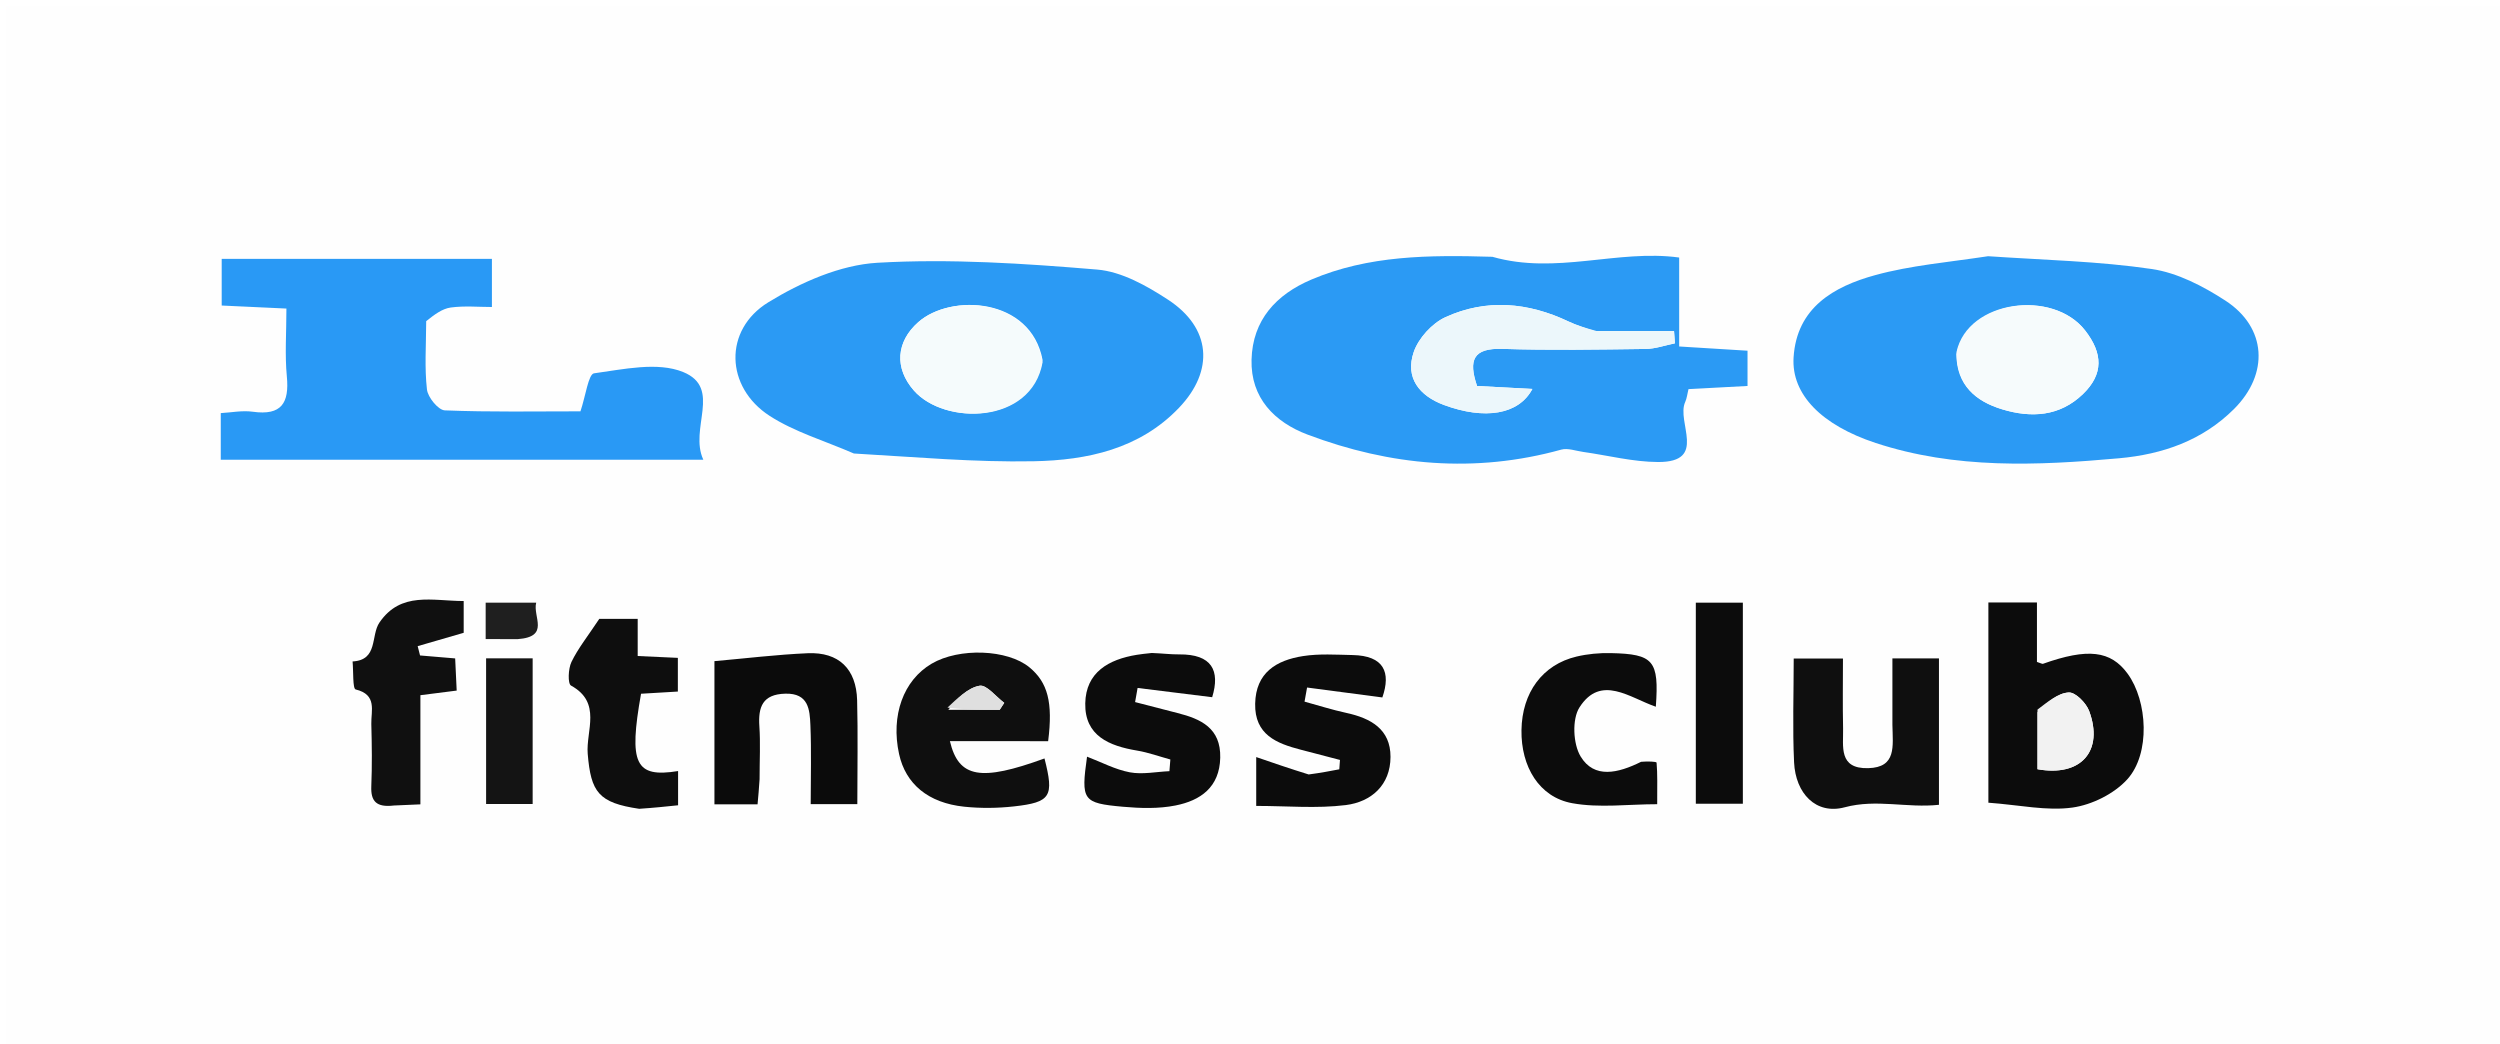
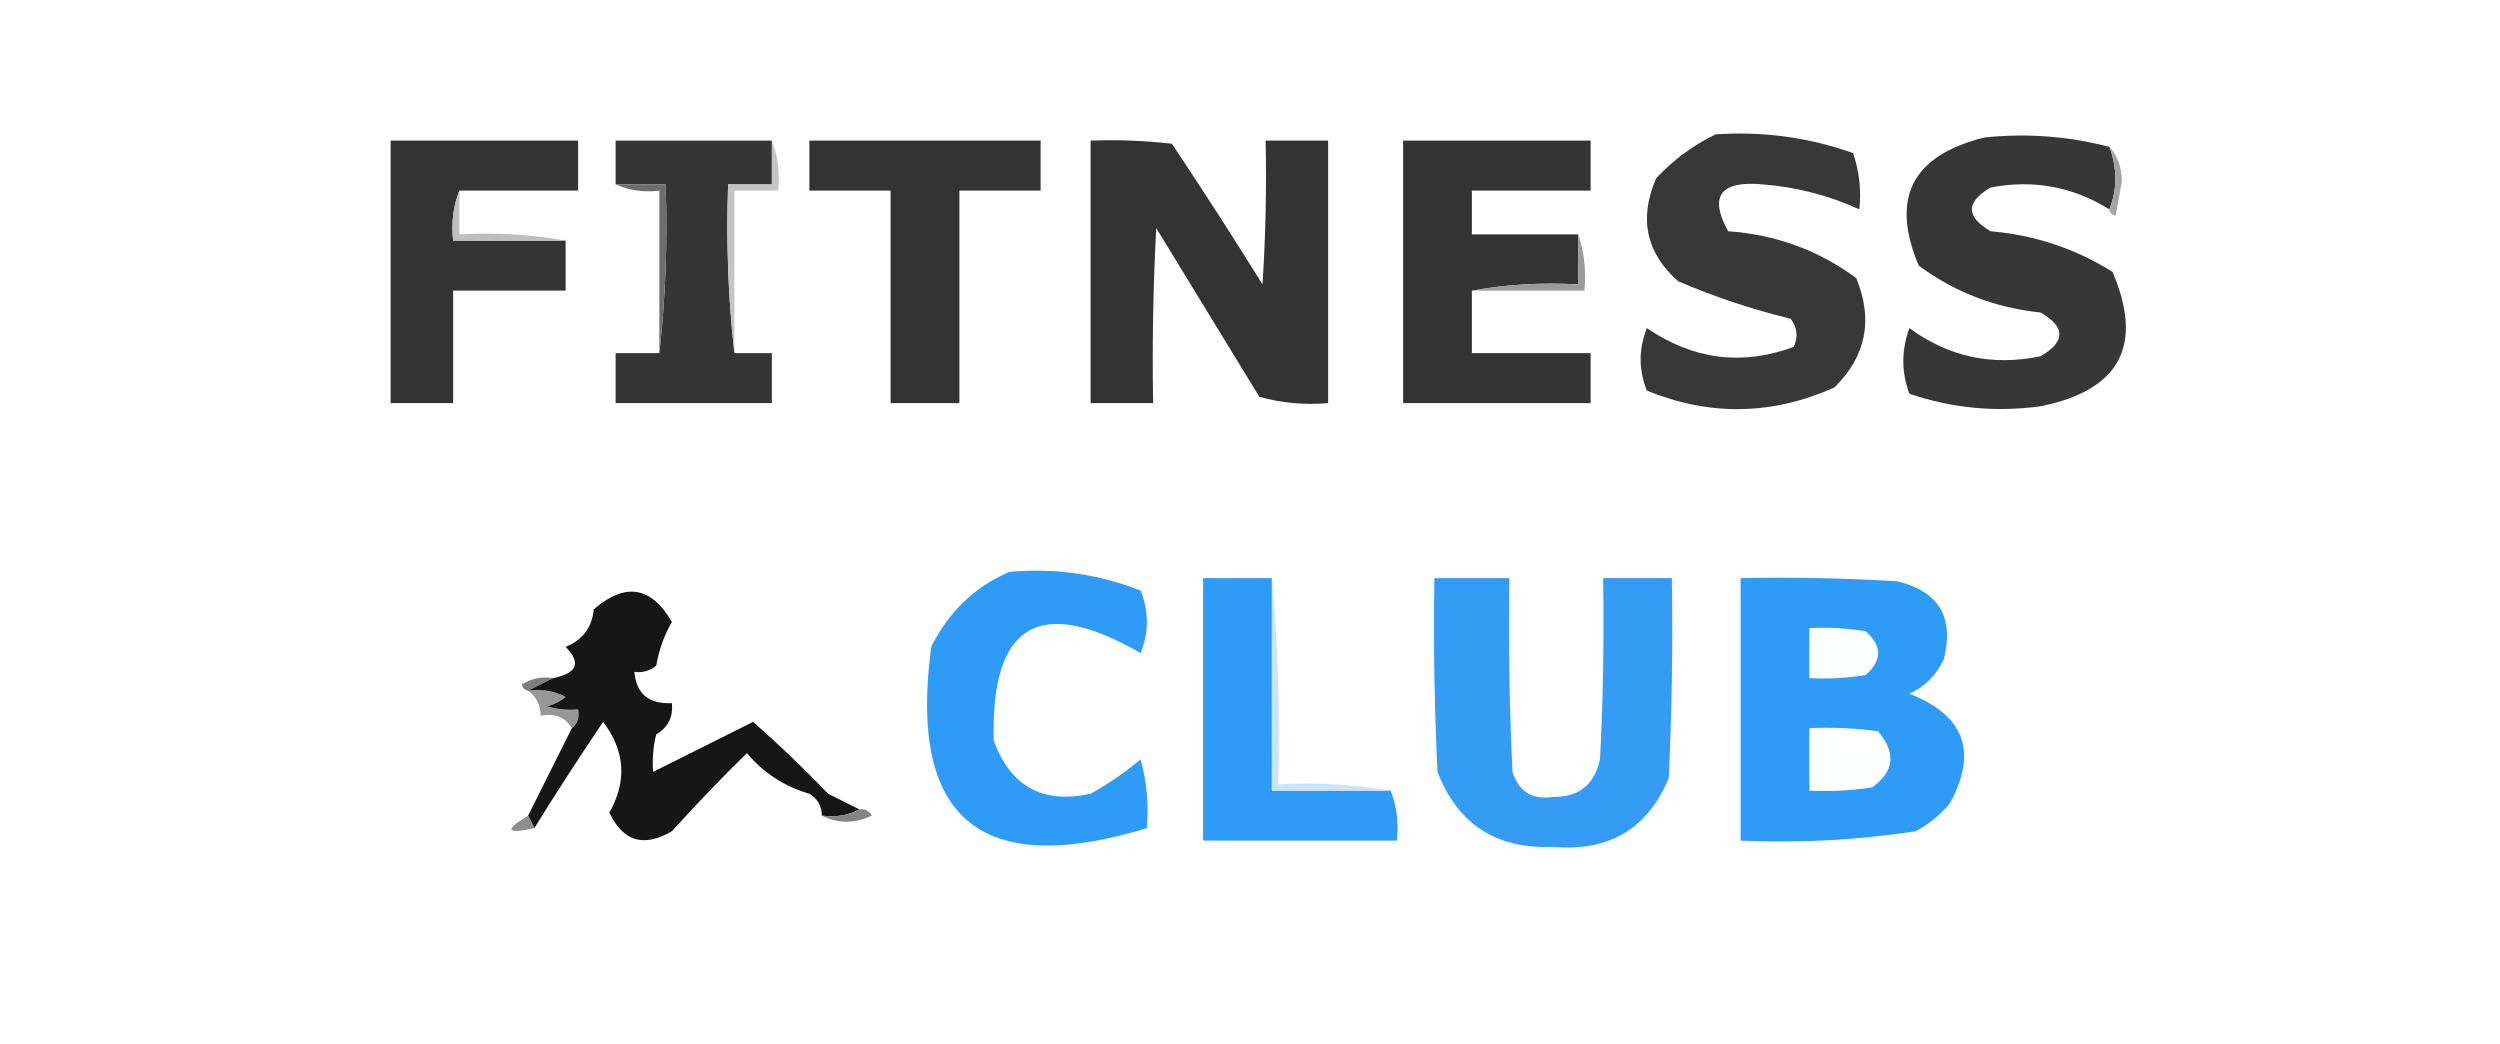
- <svg xmlns="http://www.w3.org/2000/svg" version="1.1" id="Layer_1" x="0px" y="0px" width="100%" viewBox="0 0 400 167" enable-background="new 0 0 400 167" xml:space="preserve">
-   <path fill="#FEFEFE" opacity="1" stroke="none" d=" M248,168   C165.333,168 83.167,168 1,168   C1,112.333 1,56.667 1,1   C134.333,1 267.667,1 401,1   C401,56.667 401,112.333 401,168   C350.167,168 299.333,168 248,168  M238.312,41.082   C228.624,40.786 218.971,40.845 209.829,44.728   C204.177,47.128 200.412,51.21 200.247,57.548   C200.087,63.681 203.943,67.553 209.22,69.54   C222.44,74.518 235.984,75.772 249.799,71.941   C250.845,71.651 252.116,72.14 253.277,72.303   C257.284,72.867 261.287,73.908 265.295,73.923   C273.288,73.953 268.154,67.529 269.636,64.307   C269.896,63.744 269.954,63.087 270.157,62.26   C273.385,62.087 276.47,61.922 279.605,61.754   C279.605,59.67 279.605,57.963 279.605,56.113   C275.557,55.863 271.875,55.635 268.668,55.436   C268.668,50.171 268.668,45.824 268.668,41.205   C258.79,39.854 248.978,44.01 238.312,41.082  M137.016,72.718   C146.474,73.124 155.941,73.983 165.388,73.801   C173.935,73.637 182.324,71.863 188.639,65.248   C194.331,59.285 193.778,52.454 186.886,47.951   C183.477,45.724 179.462,43.459 175.561,43.133   C163.876,42.156 152.068,41.367 140.396,42.042   C134.433,42.386 128.14,45.169 122.928,48.368   C115.729,52.786 116.042,61.962 123.161,66.552   C127.128,69.11 131.854,70.492 137.016,72.718  M317.606,40.994   C311.736,41.961 305.736,42.454 300.031,44.021   C293.416,45.837 287.478,49.215 286.973,57.176   C286.597,63.122 291.494,68.042 300.11,70.876   C312.859,75.071 325.956,74.502 339.051,73.324   C345.994,72.699 352.369,70.498 357.438,65.445   C363.082,59.821 362.687,52.402 356.064,48.099   C352.515,45.793 348.399,43.65 344.302,43.045   C335.811,41.791 327.162,41.614 317.606,40.994  M68.209,50.926   C69.515,50.324 70.775,49.379 72.137,49.199   C74.336,48.908 76.601,49.121 78.706,49.121   C78.706,45.961 78.706,43.692 78.706,41.424   C64.061,41.424 49.705,41.424 35.472,41.424   C35.472,44.122 35.472,46.387 35.472,48.885   C39.005,49.05 42.24,49.202 45.827,49.369   C45.827,53.278 45.563,56.775 45.894,60.215   C46.306,64.486 45.044,66.52 40.451,65.878   C38.747,65.64 36.959,66.011 35.323,66.098   C35.323,68.967 35.323,71.22 35.323,73.557   C60.998,73.557 86.343,73.557 112.532,73.557   C110.22,68.584 115.574,62.094 109.315,59.53   C105.226,57.854 99.785,59.083 95.048,59.731   C94.145,59.854 93.704,63.349 92.873,65.813   C85.741,65.813 78.445,65.951 71.166,65.659   C70.126,65.617 68.457,63.576 68.313,62.318   C67.916,58.867 68.175,55.341 68.209,50.926  M318.141,112.5   C318.141,117.915 318.141,123.33 318.141,128.431   C323.184,128.803 327.498,129.783 331.594,129.209   C334.713,128.772 338.267,127.007 340.366,124.69   C344.079,120.592 343.628,112.185 340.418,107.789   C337.713,104.086 334.04,103.661 326.876,106.208   C326.752,106.253 326.564,106.119 325.911,105.909   C325.911,102.863 325.911,99.648 325.911,96.398   C323.157,96.398 320.906,96.398 318.141,96.398   C318.141,101.597 318.141,106.55 318.141,112.5  M159.436,118.588   C162.218,118.588 165.001,118.588 167.703,118.588   C168.491,112.36 167.635,109.185 164.708,106.773   C161.205,103.886 153.469,103.598 149.06,106.191   C144.533,108.853 142.504,114.49 143.853,120.654   C144.899,125.428 148.504,128.473 154.288,129.074   C156.904,129.345 159.6,129.317 162.215,129.027   C168.156,128.367 168.672,127.435 167.118,121.354   C156.927,125.059 153.39,124.502 151.984,118.58   C154.211,118.58 156.346,118.58 159.436,118.588  M302.785,116.447   C302.845,119.418 303.476,122.794 298.902,122.907   C294.118,123.026 294.957,119.41 294.894,116.535   C294.811,112.788 294.874,109.037 294.874,105.363   C291.835,105.363 289.572,105.363 286.994,105.363   C286.994,111.057 286.794,116.53 287.053,121.98   C287.288,126.941 290.542,130.4 295.159,129.164   C300.256,127.799 305.105,129.321 310.233,128.768   C310.233,120.827 310.233,113.106 310.233,105.34   C307.631,105.34 305.362,105.34 302.785,105.34   C302.785,108.865 302.785,112.182 302.785,116.447  M121.532,124.206   C121.534,121.544 121.682,118.873 121.5,116.224   C121.287,113.095 122.016,111.081 125.656,110.987   C129.377,110.891 129.559,113.544 129.664,116.022   C129.839,120.157 129.712,124.305 129.712,128.656   C132.376,128.656 134.636,128.656 137.172,128.656   C137.172,122.989 137.283,117.509 137.14,112.036   C137.008,107.018 134.199,104.299 129.226,104.517   C124.266,104.734 119.323,105.341 114.31,105.783   C114.31,113.321 114.31,121.037 114.31,128.69   C116.773,128.69 118.898,128.69 121.21,128.69   C121.328,127.396 121.432,126.259 121.532,124.206  M183.872,104.501   C183.212,104.59 182.55,104.663 181.893,104.77   C177.385,105.503 173.732,107.566 173.641,112.538   C173.545,117.745 177.482,119.348 181.93,120.093   C183.735,120.395 185.483,121.034 187.257,121.519   C187.207,122.142 187.157,122.765 187.107,123.389   C184.989,123.482 182.801,123.95 180.772,123.57   C178.429,123.131 176.227,121.944 173.926,121.067   C172.951,128.05 173.193,128.5 179.673,129.08   C182.456,129.33 185.367,129.417 188.081,128.877   C192.074,128.083 195.134,125.967 195.238,121.235   C195.343,116.499 192.164,115.033 188.38,114.08   C186.122,113.511 183.87,112.917 181.616,112.334   C181.748,111.581 181.88,110.827 182.013,110.073   C185.952,110.562 189.891,111.051 193.948,111.554   C195.251,107.29 193.909,104.655 188.672,104.704   C187.348,104.716 186.021,104.544 183.872,104.501  M208.978,123.875   C206.374,122.98 203.77,122.086 200.995,121.132   C200.995,123.425 200.995,125.521 200.995,128.947   C205.906,128.947 210.683,129.394 215.332,128.812   C219.4,128.302 222.468,125.621 222.481,121.107   C222.494,116.652 219.309,114.91 215.399,114.062   C213.15,113.575 210.949,112.869 208.726,112.262   C208.862,111.51 208.997,110.757 209.132,110.004   C213.099,110.527 217.066,111.05 221.176,111.592   C222.578,107.56 221.431,104.91 216.415,104.808   C213.769,104.755 211.072,104.568 208.482,104.974   C204.237,105.64 200.923,107.604 200.826,112.597   C200.73,117.564 204.251,118.949 208.146,119.958   C210.23,120.498 212.313,121.046 214.396,121.59   C214.36,122.09 214.324,122.59 214.287,123.09   C212.79,123.377 211.292,123.664 208.978,123.875  M63.459,128.881   C64.602,128.825 65.745,128.77 67.264,128.696   C67.264,122.802 67.264,117.051 67.264,111.231   C69.375,110.963 71.119,110.741 73.07,110.493   C72.982,108.627 72.906,107.022 72.827,105.346   C70.751,105.171 68.98,105.022 67.208,104.873   C67.081,104.377 66.954,103.881 66.827,103.384   C69.258,102.679 71.688,101.974 74.19,101.249   C74.19,99.819 74.19,98.087 74.19,96.166   C69.142,96.149 64.142,94.608 60.717,99.599   C59.288,101.68 60.535,105.616 56.413,105.832   C56.561,107.392 56.41,110.192 56.907,110.312   C60.393,111.155 59.354,113.738 59.411,115.847   C59.5,119.169 59.544,122.5 59.408,125.818   C59.309,128.215 60.229,129.217 63.459,128.881  M262.238,122.096   C258.866,123.734 255.069,124.62 252.902,121.039   C251.687,119.033 251.505,115.072 252.716,113.181   C256.14,107.832 260.777,111.66 264.933,113.075   C265.462,105.677 264.593,104.642 257.699,104.496   C255.886,104.458 254.017,104.632 252.255,105.048   C246.798,106.337 243.521,110.817 243.436,116.829   C243.353,122.637 246.241,127.539 251.539,128.509   C255.902,129.308 260.528,128.672 265.151,128.672   C265.151,125.666 265.212,123.836 265.053,122.024   C265.037,121.848 263.658,121.792 262.238,122.096  M102.661,129.456   C104.607,129.252 106.552,129.048 108.494,128.845   C108.494,126.796 108.494,125.108 108.494,123.368   C101.602,124.486 100.577,122.189 102.567,110.997   C104.523,110.882 106.478,110.766 108.457,110.649   C108.457,108.671 108.457,106.988 108.457,105.258   C106.115,105.151 104.185,105.062 102.031,104.963   C102.031,102.817 102.031,101.021 102.031,99.016   C99.35,99.016 96.916,99.016 95.887,99.016   C94.017,101.839 92.474,103.758 91.43,105.919   C90.91,106.994 90.822,109.394 91.364,109.692   C96.337,112.421 93.73,116.939 94.034,120.607   C94.544,126.766 95.765,128.446 102.661,129.456  M278.857,115.488   C278.857,109.1 278.857,102.713 278.857,96.43   C275.805,96.43 273.558,96.43 271.331,96.43   C271.331,107.415 271.331,118.094 271.331,128.593   C273.944,128.593 276.2,128.593 278.857,128.593   C278.857,124.378 278.857,120.43 278.857,115.488  M77.776,119.416   C77.776,122.502 77.776,125.587 77.776,128.645   C80.646,128.645 82.895,128.645 85.225,128.645   C85.225,120.703 85.225,113.017 85.225,105.333   C82.595,105.333 80.339,105.333 77.775,105.333   C77.775,109.856 77.775,114.152 77.776,119.416  M83.24,102.273   C88.069,101.877 85.201,98.662 85.791,96.428   C82.799,96.428 80.269,96.428 77.707,96.428   C77.707,98.491 77.707,100.205 77.707,102.251   C79.485,102.251 80.954,102.251 83.24,102.273  z" />
-   <path fill="#2B9AF4" opacity="1" stroke="none" d=" M238.784,41.088   C248.978,44.01 258.79,39.854 268.668,41.205   C268.668,45.824 268.668,50.171 268.668,55.436   C271.875,55.635 275.557,55.863 279.605,56.113   C279.605,57.963 279.605,59.67 279.605,61.754   C276.47,61.922 273.385,62.087 270.157,62.26   C269.954,63.087 269.896,63.744 269.636,64.307   C268.154,67.529 273.288,73.953 265.295,73.923   C261.287,73.908 257.284,72.867 253.277,72.303   C252.116,72.14 250.845,71.651 249.799,71.941   C235.984,75.772 222.44,74.518 209.22,69.54   C203.943,67.553 200.087,63.681 200.247,57.548   C200.412,51.21 204.177,47.128 209.829,44.728   C218.971,40.845 228.624,40.786 238.784,41.088  M255.001,52.967   C253.653,52.464 252.26,52.057 250.966,51.442   C244.484,48.361 237.794,47.765 231.265,50.752   C229.121,51.734 226.948,54.122 226.191,56.345   C224.8,60.428 227.061,63.325 231.045,64.8   C237.517,67.197 242.998,66.375 245.181,62.23   C242.098,62.066 239.233,61.913 236.328,61.759   C234.918,57.606 235.709,55.671 240.367,55.82   C248,56.064 255.648,55.931 263.289,55.832   C264.858,55.812 266.42,55.246 267.985,54.932   C267.939,54.279 267.892,53.626 267.846,52.973   C263.864,52.973 259.882,52.973 255.001,52.967  z" />
-   <path fill="#2B9AF4" opacity="1" stroke="none" d=" M136.627,72.561   C131.854,70.492 127.128,69.11 123.161,66.552   C116.042,61.962 115.729,52.786 122.928,48.368   C128.14,45.169 134.433,42.386 140.396,42.042   C152.068,41.367 163.876,42.156 175.561,43.133   C179.462,43.459 183.477,45.724 186.886,47.951   C193.778,52.454 194.331,59.285 188.639,65.248   C182.324,71.863 173.935,73.637 165.388,73.801   C155.941,73.983 146.474,73.124 136.627,72.561  M166.815,57.6   C164.942,47.541 152.107,46.956 146.924,51.545   C143.367,54.693 143.083,58.9 146.218,62.479   C151.112,68.067 165.044,67.961 166.815,57.6  z" />
-   <path fill="#2B9AF4" opacity="1" stroke="none" d=" M318.092,40.994   C327.162,41.614 335.811,41.791 344.302,43.045   C348.399,43.65 352.515,45.793 356.064,48.099   C362.687,52.402 363.082,59.821 357.438,65.445   C352.369,70.498 345.994,72.699 339.051,73.324   C325.956,74.502 312.859,75.071 300.11,70.876   C291.494,68.042 286.597,63.122 286.973,57.176   C287.478,49.215 293.416,45.837 300.031,44.021   C305.736,42.454 311.736,41.961 318.092,40.994  M313.017,56.67   C313.047,61.618 316.084,64.201 320.357,65.494   C325.013,66.903 329.565,66.641 333.288,63.035   C336.582,59.845 336.466,56.544 333.625,52.881   C328.477,46.244 314.872,47.994 313.017,56.67  z" />
-   <path fill="#2999F5" opacity="1" stroke="none" d=" M68.192,51.385   C68.175,55.341 67.916,58.867 68.313,62.318   C68.457,63.576 70.126,65.617 71.166,65.659   C78.445,65.951 85.741,65.813 92.873,65.813   C93.704,63.349 94.145,59.854 95.048,59.731   C99.785,59.083 105.226,57.854 109.315,59.53   C115.574,62.094 110.22,68.584 112.532,73.557   C86.343,73.557 60.998,73.557 35.323,73.557   C35.323,71.22 35.323,68.967 35.323,66.098   C36.959,66.011 38.747,65.64 40.451,65.878   C45.044,66.52 46.306,64.486 45.894,60.215   C45.563,56.775 45.827,53.278 45.827,49.369   C42.24,49.202 39.005,49.05 35.472,48.885   C35.472,46.387 35.472,44.122 35.472,41.424   C49.705,41.424 64.061,41.424 78.706,41.424   C78.706,43.692 78.706,45.961 78.706,49.121   C76.601,49.121 74.336,48.908 72.137,49.199   C70.775,49.379 69.515,50.324 68.192,51.385  z" />
-   <path fill="#0C0C0C" opacity="1" stroke="none" d=" M318.141,112.002   C318.141,106.55 318.141,101.597 318.141,96.398   C320.906,96.398 323.157,96.398 325.911,96.398   C325.911,99.648 325.911,102.863 325.911,105.909   C326.564,106.119 326.752,106.253 326.876,106.208   C334.04,103.661 337.713,104.086 340.418,107.789   C343.628,112.185 344.079,120.592 340.366,124.69   C338.267,127.007 334.713,128.772 331.594,129.209   C327.498,129.783 323.184,128.803 318.141,128.431   C318.141,123.33 318.141,117.915 318.141,112.002  M325.998,113.96   C325.998,117.045 325.998,120.13 325.998,123.076   C333.043,124.342 336.608,120.075 334.265,113.764   C333.789,112.481 332.086,110.75 331.017,110.797   C329.316,110.871 327.673,112.266 325.998,113.96  z" />
-   <path fill="#0F0F0F" opacity="1" stroke="none" d=" M158.958,118.584   C156.346,118.58 154.211,118.58 151.984,118.58   C153.39,124.502 156.927,125.059 167.118,121.354   C168.672,127.435 168.156,128.367 162.215,129.027   C159.6,129.317 156.904,129.345 154.288,129.074   C148.504,128.473 144.899,125.428 143.853,120.654   C142.504,114.49 144.533,108.853 149.06,106.191   C153.469,103.598 161.205,103.886 164.708,106.773   C167.635,109.185 168.491,112.36 167.703,118.588   C165.001,118.588 162.218,118.588 158.958,118.584  M151.73,113.571   C154.47,113.571 157.209,113.571 159.949,113.571   C160.192,113.2 160.436,112.828 160.679,112.456   C159.352,111.471 157.854,109.52 156.735,109.717   C154.844,110.05 153.193,111.743 151.73,113.571  z" />
-   <path fill="#0F0F0F" opacity="1" stroke="none" d=" M302.785,115.973   C302.785,112.182 302.785,108.865 302.785,105.34   C305.362,105.34 307.631,105.34 310.233,105.34   C310.233,113.106 310.233,120.827 310.233,128.768   C305.105,129.321 300.256,127.799 295.159,129.164   C290.542,130.4 287.288,126.941 287.053,121.98   C286.794,116.53 286.994,111.057 286.994,105.363   C289.572,105.363 291.835,105.363 294.874,105.363   C294.874,109.037 294.811,112.788 294.894,116.535   C294.957,119.41 294.118,123.026 298.902,122.907   C303.476,122.794 302.845,119.418 302.785,115.973  z" />
-   <path fill="#0B0B0B" opacity="1" stroke="none" d=" M121.534,124.664   C121.432,126.259 121.328,127.396 121.21,128.69   C118.898,128.69 116.773,128.69 114.31,128.69   C114.31,121.037 114.31,113.321 114.31,105.783   C119.323,105.341 124.266,104.734 129.226,104.517   C134.199,104.299 137.008,107.018 137.14,112.036   C137.283,117.509 137.172,122.989 137.172,128.656   C134.636,128.656 132.376,128.656 129.712,128.656   C129.712,124.305 129.839,120.157 129.664,116.022   C129.559,113.544 129.377,110.891 125.656,110.987   C122.016,111.081 121.287,113.095 121.5,116.224   C121.682,118.873 121.534,121.544 121.534,124.664  z" />
-   <path fill="#0C0C0C" opacity="1" stroke="none" d=" M184.284,104.478   C186.021,104.544 187.348,104.716 188.672,104.704   C193.909,104.655 195.251,107.29 193.948,111.554   C189.891,111.051 185.952,110.562 182.013,110.073   C181.88,110.827 181.748,111.581 181.616,112.334   C183.87,112.917 186.122,113.511 188.38,114.08   C192.164,115.033 195.343,116.499 195.238,121.235   C195.134,125.967 192.074,128.083 188.081,128.877   C185.367,129.417 182.456,129.33 179.673,129.08   C173.193,128.5 172.951,128.05 173.926,121.067   C176.227,121.944 178.429,123.131 180.772,123.57   C182.801,123.95 184.989,123.482 187.107,123.389   C187.157,122.765 187.207,122.142 187.257,121.519   C185.483,121.034 183.735,120.395 181.93,120.093   C177.482,119.348 173.545,117.745 173.641,112.538   C173.732,107.566 177.385,105.503 181.893,104.77   C182.55,104.663 183.212,104.59 184.284,104.478  z" />
-   <path fill="#0C0C0C" opacity="1" stroke="none" d=" M209.386,123.914   C211.292,123.664 212.79,123.377 214.287,123.09   C214.324,122.59 214.36,122.09 214.396,121.59   C212.313,121.046 210.23,120.498 208.146,119.958   C204.251,118.949 200.73,117.564 200.826,112.597   C200.923,107.604 204.237,105.64 208.482,104.974   C211.072,104.568 213.769,104.755 216.415,104.808   C221.431,104.91 222.578,107.56 221.176,111.592   C217.066,111.05 213.099,110.527 209.132,110.004   C208.997,110.757 208.862,111.51 208.726,112.262   C210.949,112.869 213.15,113.575 215.399,114.062   C219.309,114.91 222.494,116.652 222.481,121.107   C222.468,125.621 219.4,128.302 215.332,128.812   C210.683,129.394 205.906,128.947 200.995,128.947   C200.995,125.521 200.995,123.425 200.995,121.132   C203.77,122.086 206.374,122.98 209.386,123.914  z" />
-   <path fill="#101010" opacity="1" stroke="none" d=" M63.028,128.881   C60.229,129.217 59.309,128.215 59.408,125.818   C59.544,122.5 59.5,119.169 59.411,115.847   C59.354,113.738 60.393,111.155 56.907,110.312   C56.41,110.192 56.561,107.392 56.413,105.832   C60.535,105.616 59.288,101.68 60.717,99.599   C64.142,94.608 69.142,96.149 74.19,96.166   C74.19,98.087 74.19,99.819 74.19,101.249   C71.688,101.974 69.258,102.679 66.827,103.384   C66.954,103.881 67.081,104.377 67.208,104.873   C68.98,105.022 70.751,105.171 72.827,105.346   C72.906,107.022 72.982,108.627 73.07,110.493   C71.119,110.741 69.375,110.963 67.264,111.231   C67.264,117.051 67.264,122.802 67.264,128.696   C65.745,128.77 64.602,128.825 63.028,128.881  z" />
-   <path fill="#0C0C0C" opacity="1" stroke="none" d=" M262.575,121.888   C263.658,121.792 265.037,121.848 265.053,122.024   C265.212,123.836 265.151,125.666 265.151,128.672   C260.528,128.672 255.902,129.308 251.539,128.509   C246.241,127.539 243.353,122.637 243.436,116.829   C243.521,110.817 246.798,106.337 252.255,105.048   C254.017,104.632 255.886,104.458 257.699,104.496   C264.593,104.642 265.462,105.677 264.933,113.075   C260.777,111.66 256.14,107.832 252.716,113.181   C251.505,115.072 251.687,119.033 252.902,121.039   C255.069,124.62 258.866,123.734 262.575,121.888  z" />
-   <path fill="#0E0E0E" opacity="1" stroke="none" d=" M102.271,129.409   C95.765,128.446 94.544,126.766 94.034,120.607   C93.73,116.939 96.337,112.421 91.364,109.692   C90.822,109.394 90.91,106.994 91.43,105.919   C92.474,103.758 94.017,101.839 95.887,99.016   C96.916,99.016 99.35,99.016 102.031,99.016   C102.031,101.021 102.031,102.817 102.031,104.963   C104.185,105.062 106.115,105.151 108.457,105.258   C108.457,106.988 108.457,108.671 108.457,110.649   C106.478,110.766 104.523,110.882 102.567,110.998   C100.577,122.189 101.602,124.486 108.494,123.368   C108.494,125.108 108.494,126.796 108.494,128.845   C106.552,129.048 104.607,129.252 102.271,129.409  z" />
-   <path fill="#0C0C0C" opacity="1" stroke="none" d=" M278.857,115.985   C278.857,120.43 278.857,124.378 278.857,128.593   C276.2,128.593 273.944,128.593 271.331,128.593   C271.331,118.094 271.331,107.415 271.331,96.43   C273.558,96.43 275.805,96.43 278.857,96.43   C278.857,102.713 278.857,109.1 278.857,115.985  z" />
-   <path fill="#141414" opacity="1" stroke="none" d=" M77.776,118.932   C77.775,114.152 77.775,109.856 77.775,105.333   C80.339,105.333 82.595,105.333 85.225,105.333   C85.225,113.017 85.225,120.703 85.225,128.645   C82.895,128.645 80.646,128.645 77.776,128.645   C77.776,125.587 77.776,122.502 77.776,118.932  z" />
-   <path fill="#1F1F1F" opacity="1" stroke="none" d=" M82.832,102.262   C80.954,102.251 79.485,102.251 77.707,102.251   C77.707,100.205 77.707,98.491 77.707,96.428   C80.269,96.428 82.799,96.428 85.791,96.428   C85.201,98.662 88.069,101.877 82.832,102.262  z" />
-   <path fill="#ECF7FB" opacity="1" stroke="none" d=" M255.45,52.97   C259.882,52.973 263.864,52.973 267.846,52.973   C267.892,53.626 267.939,54.279 267.985,54.932   C266.42,55.246 264.858,55.812 263.289,55.832   C255.648,55.931 248,56.064 240.367,55.82   C235.709,55.671 234.918,57.606 236.328,61.759   C239.233,61.913 242.098,62.066 245.181,62.23   C242.998,66.375 237.517,67.197 231.045,64.8   C227.061,63.325 224.8,60.428 226.191,56.345   C226.948,54.122 229.121,51.734 231.265,50.752   C237.794,47.765 244.484,48.361 250.966,51.442   C252.26,52.057 253.653,52.464 255.45,52.97  z" />
-   <path fill="#F5FBFC" opacity="1" stroke="none" d=" M166.812,57.978   C165.044,67.961 151.112,68.067 146.218,62.479   C143.083,58.9 143.367,54.693 146.924,51.545   C152.107,46.956 164.942,47.541 166.812,57.978  z" />
-   <path fill="#F6FBFC" opacity="1" stroke="none" d=" M313.05,56.28   C314.872,47.994 328.477,46.244 333.625,52.881   C336.466,56.544 336.582,59.845 333.288,63.035   C329.565,66.641 325.013,66.903 320.357,65.494   C316.084,64.201 313.047,61.618 313.05,56.28  z" />
-   <path fill="#F2F2F2" opacity="1" stroke="none" d=" M326.001,113.531   C327.673,112.266 329.316,110.871 331.017,110.797   C332.086,110.75 333.789,112.481 334.265,113.764   C336.608,120.075 333.043,124.342 325.998,123.076   C325.998,120.13 325.998,117.045 326.001,113.531  z" />
-   <path fill="#DFDFDF" opacity="1" stroke="none" d=" M151.586,113.218   C153.193,111.743 154.844,110.05 156.735,109.717   C157.854,109.52 159.352,111.471 160.679,112.456   C160.436,112.828 160.192,113.2 159.949,113.571   C157.209,113.571 154.47,113.571 151.586,113.218  z" />
+ <svg xmlns="http://www.w3.org/2000/svg" version="1.1" width="400px" height="167px" style="shape-rendering:geometricPrecision; text-rendering:geometricPrecision; image-rendering:optimizeQuality; fill-rule:evenodd; clip-rule:evenodd">
+   <g>
+     <path style="opacity:1" fill="#fefefe" d="M -0.5,-0.5 C 132.833,-0.5 266.167,-0.5 399.5,-0.5C 399.5,55.167 399.5,110.833 399.5,166.5C 266.167,166.5 132.833,166.5 -0.5,166.5C -0.5,110.833 -0.5,55.167 -0.5,-0.5 Z" />
+   </g>
+   <g>
+     <path style="opacity:1" fill="#383838" d="M 274.5,21.5 C 282.061,20.978 289.394,21.978 296.5,24.5C 297.484,27.428 297.817,30.428 297.5,33.5C 292.594,31.255 287.427,29.922 282,29.5C 275.243,28.888 273.41,31.388 276.5,37C 284.129,37.541 290.962,40.041 297,44.5C 299.744,51.178 298.577,57.011 293.5,62C 283.574,66.443 273.574,66.609 263.5,62.5C 262.167,59.167 262.167,55.833 263.5,52.5C 270.928,57.557 278.761,58.557 287,55.5C 287.72,53.888 287.554,52.388 286.5,51C 280.333,49.5 274.333,47.5 268.5,45C 263.356,40.445 262.19,34.945 265,28.5C 267.79,25.535 270.957,23.202 274.5,21.5 Z" />
+   </g>
+   <g>
+     <path style="opacity:1" fill="#373737" d="M 337.5,23.5 C 338.782,26.936 338.782,30.269 337.5,33.5C 331.665,29.86 325.332,28.693 318.5,30C 314.5,32.333 314.5,34.667 318.5,37C 325.541,37.607 332.041,39.774 338,43.5C 343.03,55.27 339.196,62.437 326.5,65C 319.332,65.988 312.332,65.322 305.5,63C 304.209,59.545 304.209,56.045 305.5,52.5C 311.786,57.112 318.786,58.612 326.5,57C 330.5,54.667 330.5,52.333 326.5,50C 319.248,49.253 312.748,46.753 307,42.5C 302.429,31.699 305.929,24.866 317.5,22C 324.27,21.287 330.936,21.787 337.5,23.5 Z" />
+   </g>
+   <g>
+     <path style="opacity:1" fill="#333333" d="M 73.5,30.5 C 72.527,32.948 72.194,35.615 72.5,38.5C 78.5,38.5 84.5,38.5 90.5,38.5C 90.5,41.167 90.5,43.833 90.5,46.5C 84.5,46.5 78.5,46.5 72.5,46.5C 72.5,52.5 72.5,58.5 72.5,64.5C 69.167,64.5 65.833,64.5 62.5,64.5C 62.5,50.5 62.5,36.5 62.5,22.5C 72.5,22.5 82.5,22.5 92.5,22.5C 92.5,25.167 92.5,27.833 92.5,30.5C 86.167,30.5 79.833,30.5 73.5,30.5 Z" />
+   </g>
+   <g>
+     <path style="opacity:1" fill="#353535" d="M 123.5,22.5 C 123.5,24.833 123.5,27.167 123.5,29.5C 121.167,29.5 118.833,29.5 116.5,29.5C 116.173,38.682 116.507,47.682 117.5,56.5C 119.5,56.5 121.5,56.5 123.5,56.5C 123.5,59.167 123.5,61.833 123.5,64.5C 115.167,64.5 106.833,64.5 98.5,64.5C 98.5,61.833 98.5,59.167 98.5,56.5C 100.833,56.5 103.167,56.5 105.5,56.5C 106.493,47.682 106.827,38.682 106.5,29.5C 103.833,29.5 101.167,29.5 98.5,29.5C 98.5,27.167 98.5,24.833 98.5,22.5C 106.833,22.5 115.167,22.5 123.5,22.5 Z" />
+   </g>
+   <g>
+     <path style="opacity:1" fill="#323332" d="M 129.5,22.5 C 141.833,22.5 154.167,22.5 166.5,22.5C 166.5,25.167 166.5,27.833 166.5,30.5C 162.167,30.5 157.833,30.5 153.5,30.5C 153.5,41.833 153.5,53.167 153.5,64.5C 149.833,64.5 146.167,64.5 142.5,64.5C 142.5,53.167 142.5,41.833 142.5,30.5C 138.167,30.5 133.833,30.5 129.5,30.5C 129.5,27.833 129.5,25.167 129.5,22.5 Z" />
+   </g>
+   <g>
+     <path style="opacity:1" fill="#333333" d="M 174.5,22.5 C 178.846,22.334 183.179,22.501 187.5,23C 192.458,30.415 197.291,37.915 202,45.5C 202.5,37.841 202.666,30.174 202.5,22.5C 205.833,22.5 209.167,22.5 212.5,22.5C 212.5,36.5 212.5,50.5 212.5,64.5C 208.774,64.823 205.107,64.489 201.5,63.5C 196,54.5 190.5,45.5 185,36.5C 184.5,45.827 184.334,55.161 184.5,64.5C 181.167,64.5 177.833,64.5 174.5,64.5C 174.5,50.5 174.5,36.5 174.5,22.5 Z" />
+   </g>
+   <g>
+     <path style="opacity:1" fill="#343434" d="M 252.5,37.5 C 252.5,40.167 252.5,42.833 252.5,45.5C 246.642,45.178 240.975,45.511 235.5,46.5C 235.5,49.833 235.5,53.167 235.5,56.5C 241.833,56.5 248.167,56.5 254.5,56.5C 254.5,59.167 254.5,61.833 254.5,64.5C 244.5,64.5 234.5,64.5 224.5,64.5C 224.5,50.5 224.5,36.5 224.5,22.5C 234.5,22.5 244.5,22.5 254.5,22.5C 254.5,25.167 254.5,27.833 254.5,30.5C 248.167,30.5 241.833,30.5 235.5,30.5C 235.5,32.833 235.5,35.167 235.5,37.5C 241.167,37.5 246.833,37.5 252.5,37.5 Z" />
+   </g>
+   <g>
+     <path style="opacity:1" fill="#a3a3a3" d="M 337.5,23.5 C 338.787,24.871 339.453,26.705 339.5,29C 339.167,30.833 338.833,32.667 338.5,34.5C 337.893,34.376 337.56,34.043 337.5,33.5C 338.782,30.269 338.782,26.936 337.5,23.5 Z" />
+   </g>
+   <g>
+     <path style="opacity:1" fill="#6d6d6d" d="M 98.5,29.5 C 101.167,29.5 103.833,29.5 106.5,29.5C 106.827,38.682 106.493,47.682 105.5,56.5C 105.5,47.833 105.5,39.167 105.5,30.5C 102.941,30.802 100.607,30.468 98.5,29.5 Z" />
+   </g>
+   <g>
+     <path style="opacity:1" fill="#c4c4c4" d="M 123.5,22.5 C 124.473,24.948 124.806,27.615 124.5,30.5C 122.167,30.5 119.833,30.5 117.5,30.5C 117.5,39.167 117.5,47.833 117.5,56.5C 116.507,47.682 116.173,38.682 116.5,29.5C 118.833,29.5 121.167,29.5 123.5,29.5C 123.5,27.167 123.5,24.833 123.5,22.5 Z" />
+   </g>
+   <g>
+     <path style="opacity:1" fill="#bebebe" d="M 73.5,30.5 C 73.5,32.833 73.5,35.167 73.5,37.5C 79.358,37.178 85.025,37.511 90.5,38.5C 84.5,38.5 78.5,38.5 72.5,38.5C 72.194,35.615 72.527,32.948 73.5,30.5 Z" />
+   </g>
+   <g>
+     <path style="opacity:1" fill="#9a9a9a" d="M 252.5,37.5 C 253.477,40.287 253.81,43.287 253.5,46.5C 247.5,46.5 241.5,46.5 235.5,46.5C 240.975,45.511 246.642,45.178 252.5,45.5C 252.5,42.833 252.5,40.167 252.5,37.5 Z" />
+   </g>
+   <g>
+     <path style="opacity:1" fill="#2e9bf6" d="M 161.5,91.5 C 168.777,90.85 175.777,91.85 182.5,94.5C 183.833,97.833 183.833,101.167 182.5,104.5C 166.333,95.167 158.499,99.834 159,118.5C 161.685,125.841 166.852,128.674 174.5,127C 177.341,125.414 180.007,123.58 182.5,121.5C 183.489,125.107 183.823,128.774 183.5,132.5C 156.812,140.637 145.312,130.97 149,103.5C 151.744,97.921 155.911,93.921 161.5,91.5 Z" />
+   </g>
+   <g>
+     <path style="opacity:1" fill="#2e9bf6" d="M 203.5,92.5 C 203.5,103.833 203.5,115.167 203.5,126.5C 209.833,126.5 216.167,126.5 222.5,126.5C 223.473,128.948 223.806,131.615 223.5,134.5C 213.167,134.5 202.833,134.5 192.5,134.5C 192.5,120.5 192.5,106.5 192.5,92.5C 196.167,92.5 199.833,92.5 203.5,92.5 Z" />
+   </g>
+   <g>
+     <path style="opacity:1" fill="#c8e4fc" d="M 203.5,92.5 C 204.495,103.321 204.828,114.321 204.5,125.5C 210.69,125.177 216.69,125.51 222.5,126.5C 216.167,126.5 209.833,126.5 203.5,126.5C 203.5,115.167 203.5,103.833 203.5,92.5 Z" />
+   </g>
+   <g>
+     <path style="opacity:1" fill="#359cf6" d="M 229.5,92.5 C 233.5,92.5 237.5,92.5 241.5,92.5C 241.334,102.839 241.5,113.172 242,123.5C 243.018,126.683 245.185,128.016 248.5,127.5C 252.609,127.562 255.109,125.562 256,121.5C 256.5,111.839 256.666,102.172 256.5,92.5C 260.167,92.5 263.833,92.5 267.5,92.5C 267.667,103.172 267.5,113.839 267,124.5C 263.615,132.617 257.449,136.283 248.5,135.5C 239.401,135.875 233.234,131.875 230,123.5C 229.5,113.172 229.334,102.839 229.5,92.5 Z" />
+   </g>
+   <g>
+     <path style="opacity:1" fill="#2e9bf6" d="M 278.5,92.5 C 286.84,92.334 295.173,92.5 303.5,93C 310.214,94.59 312.714,98.756 311,105.5C 309.833,108 308,109.833 305.5,111C 314.306,114.435 316.472,120.268 312,128.5C 310.457,130.378 308.624,131.878 306.5,133C 297.248,134.417 287.915,134.917 278.5,134.5C 278.5,120.5 278.5,106.5 278.5,92.5 Z" />
+   </g>
+   <g>
+     <path style="opacity:1" fill="#fdfefe" d="M 289.5,100.5 C 292.518,100.335 295.518,100.502 298.5,101C 301.167,103.333 301.167,105.667 298.5,108C 295.518,108.498 292.518,108.665 289.5,108.5C 289.5,105.833 289.5,103.167 289.5,100.5 Z" />
+   </g>
+   <g>
+     <path style="opacity:1" fill="#7e7e7e" d="M 88.5,108.5 C 87.167,109.167 85.833,109.833 84.5,110.5C 83.957,110.44 83.624,110.107 83.5,109.5C 85.045,108.548 86.712,108.215 88.5,108.5 Z" />
+   </g>
+   <g>
+     <path style="opacity:1" fill="#969796" d="M 84.5,110.5 C 86.604,110.201 88.604,110.534 90.5,111.5C 89.624,112.251 88.624,112.751 87.5,113C 89.134,113.494 90.801,113.66 92.5,113.5C 92.737,114.791 92.404,115.791 91.5,116.5C 90.448,114.744 88.781,114.077 86.5,114.5C 86.473,112.801 85.806,111.467 84.5,110.5 Z" />
+   </g>
+   <g>
+     <path style="opacity:1" fill="#161616" d="M 137.5,129.5 C 135.735,130.461 133.735,130.795 131.5,130.5C 131.489,128.983 130.823,127.816 129.5,127C 125.513,125.848 122.18,123.682 119.5,120.5C 115.394,124.529 111.394,128.695 107.5,133C 102.996,135.637 99.662,134.637 97.5,130C 100.352,124.973 100.019,120.139 96.5,115.5C 92.319,121.71 88.652,127.377 85.5,132.5C 85.167,131.833 84.833,131.167 84.5,130.5C 86.827,125.869 89.16,121.202 91.5,116.5C 92.404,115.791 92.737,114.791 92.5,113.5C 90.801,113.66 89.134,113.494 87.5,113C 88.624,112.751 89.624,112.251 90.5,111.5C 88.604,110.534 86.604,110.201 84.5,110.5C 85.833,109.833 87.167,109.167 88.5,108.5C 92.359,107.722 93.025,106.055 90.5,103.5C 93.208,102.422 94.708,100.422 95,97.5C 100.029,93.144 104.196,93.811 107.5,99.5C 106.257,101.691 105.424,104.024 105,106.5C 103.989,107.337 102.822,107.67 101.5,107.5C 101.808,111.009 103.808,112.676 107.5,112.5C 107.725,114.716 106.892,116.383 105,117.5C 104.505,119.473 104.338,121.473 104.5,123.5C 109.774,120.863 115.108,118.196 120.5,115.5C 124.625,119.123 128.625,122.957 132.5,127C 134.193,127.847 135.86,128.68 137.5,129.5 Z" />
+   </g>
+   <g>
+     <path style="opacity:1" fill="#fdfefe" d="M 289.5,116.5 C 293.182,116.335 296.848,116.501 300.5,117C 303.418,120.472 303.085,123.472 299.5,126C 296.183,126.498 292.85,126.665 289.5,126.5C 289.5,123.167 289.5,119.833 289.5,116.5 Z" />
+   </g>
+   <g>
+     <path style="opacity:1" fill="#848484" d="M 137.5,129.5 C 138.376,129.369 139.043,129.702 139.5,130.5C 136.691,131.8 134.024,131.8 131.5,130.5C 133.735,130.795 135.735,130.461 137.5,129.5 Z" />
+   </g>
+   <g>
+     <path style="opacity:1" fill="#8d8d8d" d="M 84.5,130.5 C 84.833,131.167 85.167,131.833 85.5,132.5C 80.981,133.5 80.647,132.833 84.5,130.5 Z" />
+   </g>
</svg>
